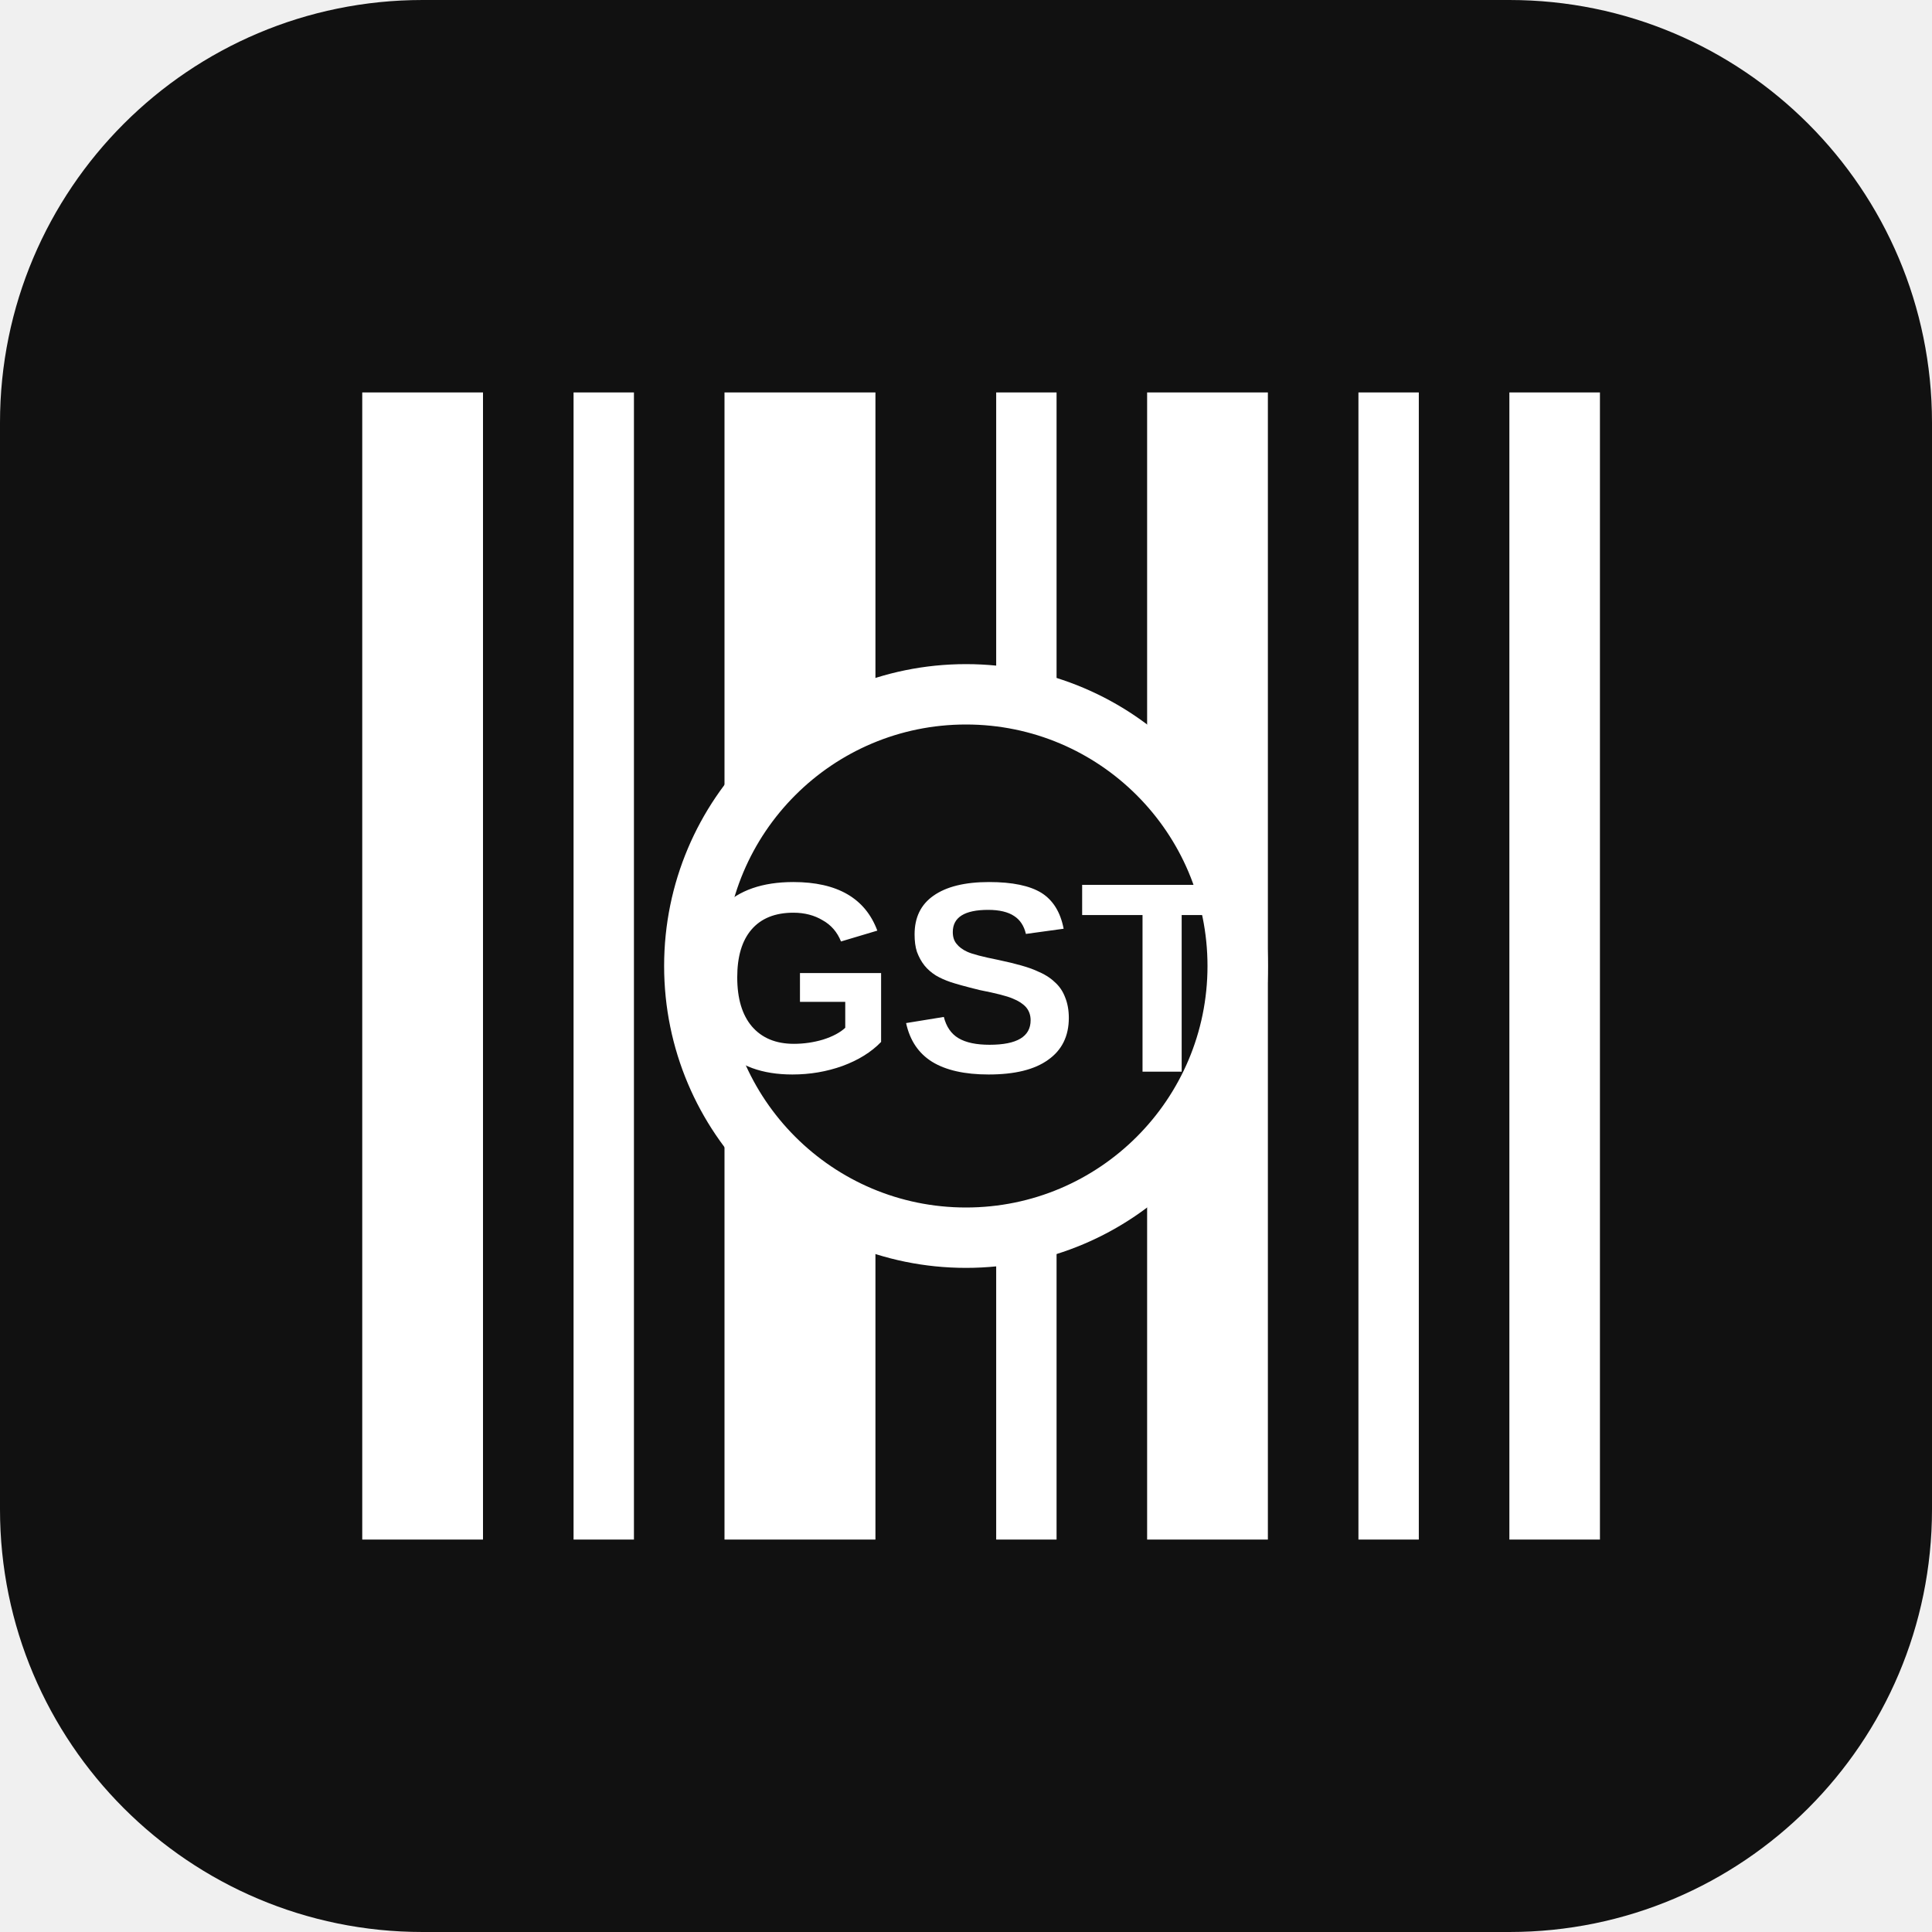
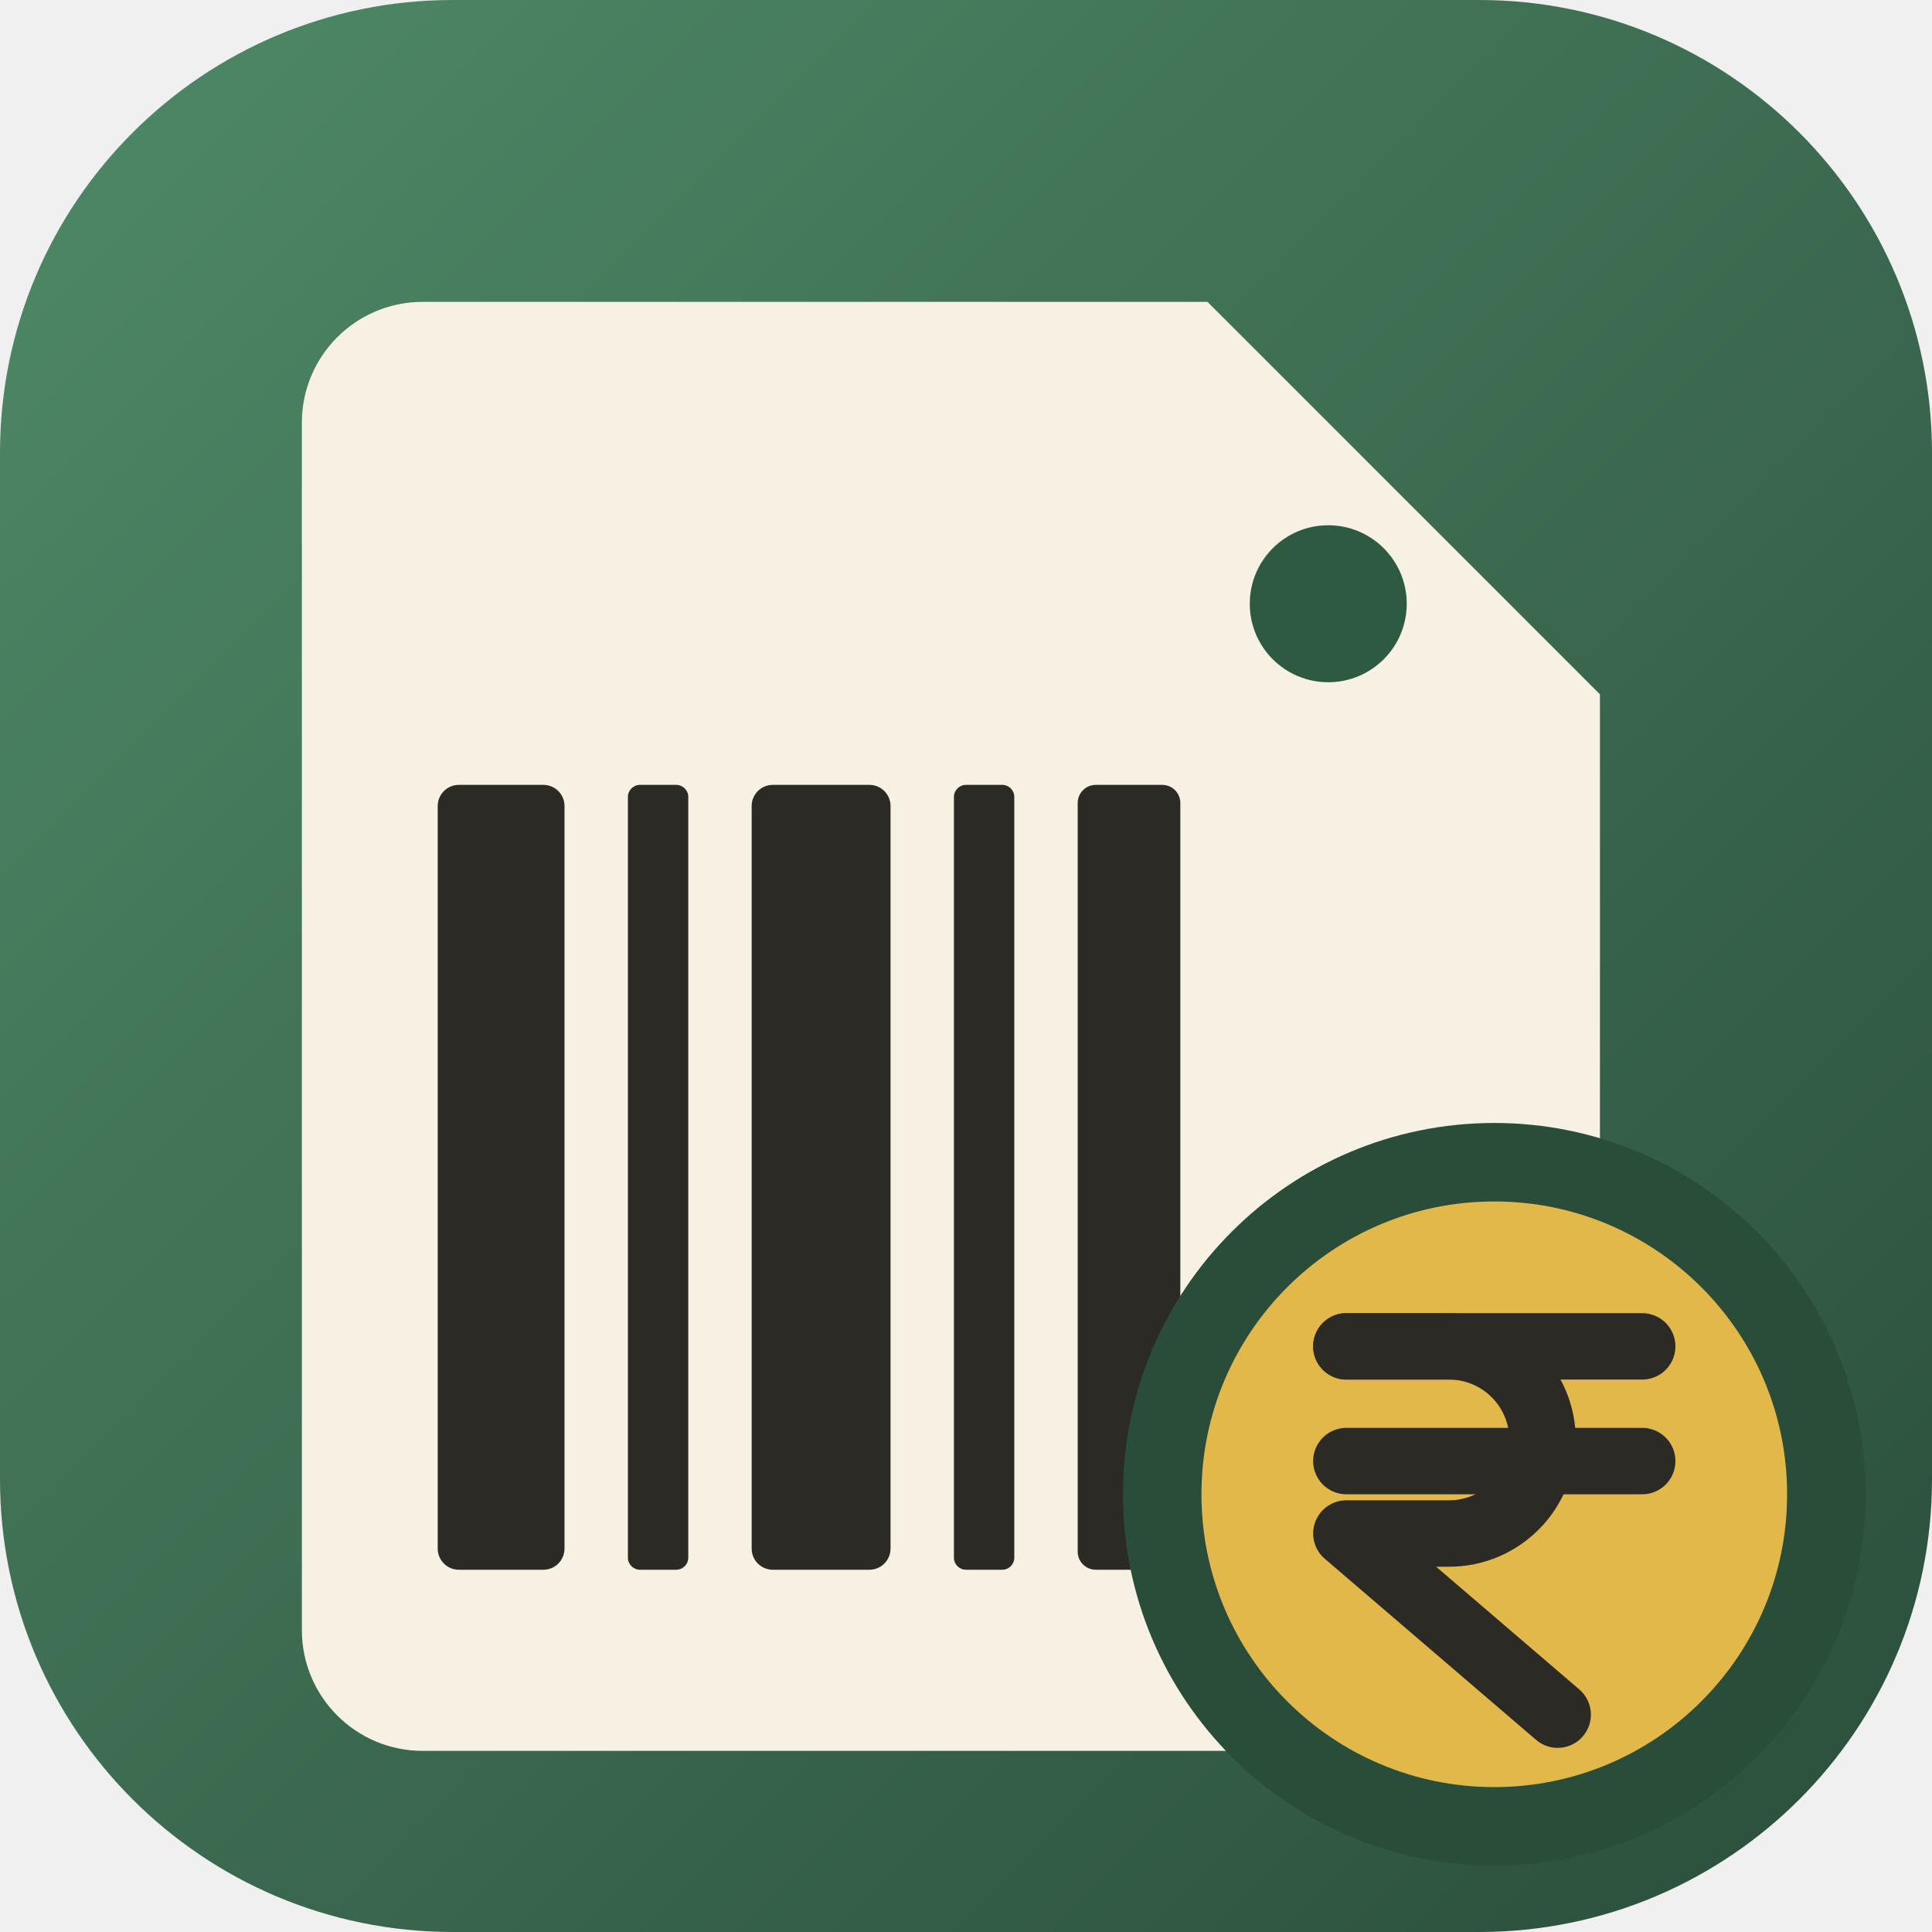
<svg xmlns="http://www.w3.org/2000/svg" viewBox="0 0 64 64">
-   <rect width="64" height="64" rx="14" fill="#111111" />
-   <rect x="12" y="13" width="4" height="38" fill="#ffffff" />
-   <rect x="19" y="13" width="2" height="38" fill="#ffffff" />
-   <rect x="24" y="13" width="5" height="38" fill="#ffffff" />
-   <rect x="33" y="13" width="2" height="38" fill="#ffffff" />
-   <rect x="38" y="13" width="4" height="38" fill="#ffffff" />
-   <rect x="45" y="13" width="2" height="38" fill="#ffffff" />
-   <rect x="50" y="13" width="3" height="38" fill="#ffffff" />
-   <circle cx="32" cy="32" r="9" fill="#111111" stroke="#ffffff" stroke-width="2" />
-   <text x="32" y="35.5" text-anchor="middle" font-family="Arial, sans-serif" font-size="9" font-weight="700" fill="#ffffff">GST</text>
+   <defs>
+     <linearGradient id="bg" x1="0" y1="0" x2="1" y2="1">
+       <stop offset="0" stop-color="#4f8a68" />
+       <stop offset="1" stop-color="#2a4d3a" />
+     </linearGradient>
+   </defs>
+   <rect width="64" height="64" rx="15" fill="url(#bg)" />
+   <path d="M14 10h26l13 13v31a4 4 0 0 1-4 4H14a4 4 0 0 1-4-4V14a4 4 0 0 1 4-4z" fill="#f6f1e3" />
+   <circle cx="44" cy="20" r="2.6" fill="#2f5a42" />
+   <g fill="#2b2a25">
+     <rect x="14.5" y="26" width="4.2" height="26" rx=".7" />
+     <rect x="20.8" y="26" width="2" height="26" rx=".4" />
+     <rect x="24.9" y="26" width="4.6" height="26" rx=".7" />
+     <rect x="31.6" y="26" width="2" height="26" rx=".4" />
+     <rect x="35.7" y="26" width="3.4" height="26" rx=".6" />
+   </g>
+   <circle cx="49.5" cy="49.5" r="11" fill="#e3b84b" stroke="#2a4d3a" stroke-width="2.6" />
+   <g fill="none" stroke="#2b2a25" stroke-width="2.2" stroke-linecap="round" stroke-linejoin="round">
+     <path d="M44.6 44.6h9.8M44.6 48.4h9.8" />
+     <path d="M44.6 44.6h3.4a3.1 3.1 0 0 1 0 6.2h-3.4l7 6" />
+   </g>
</svg>
